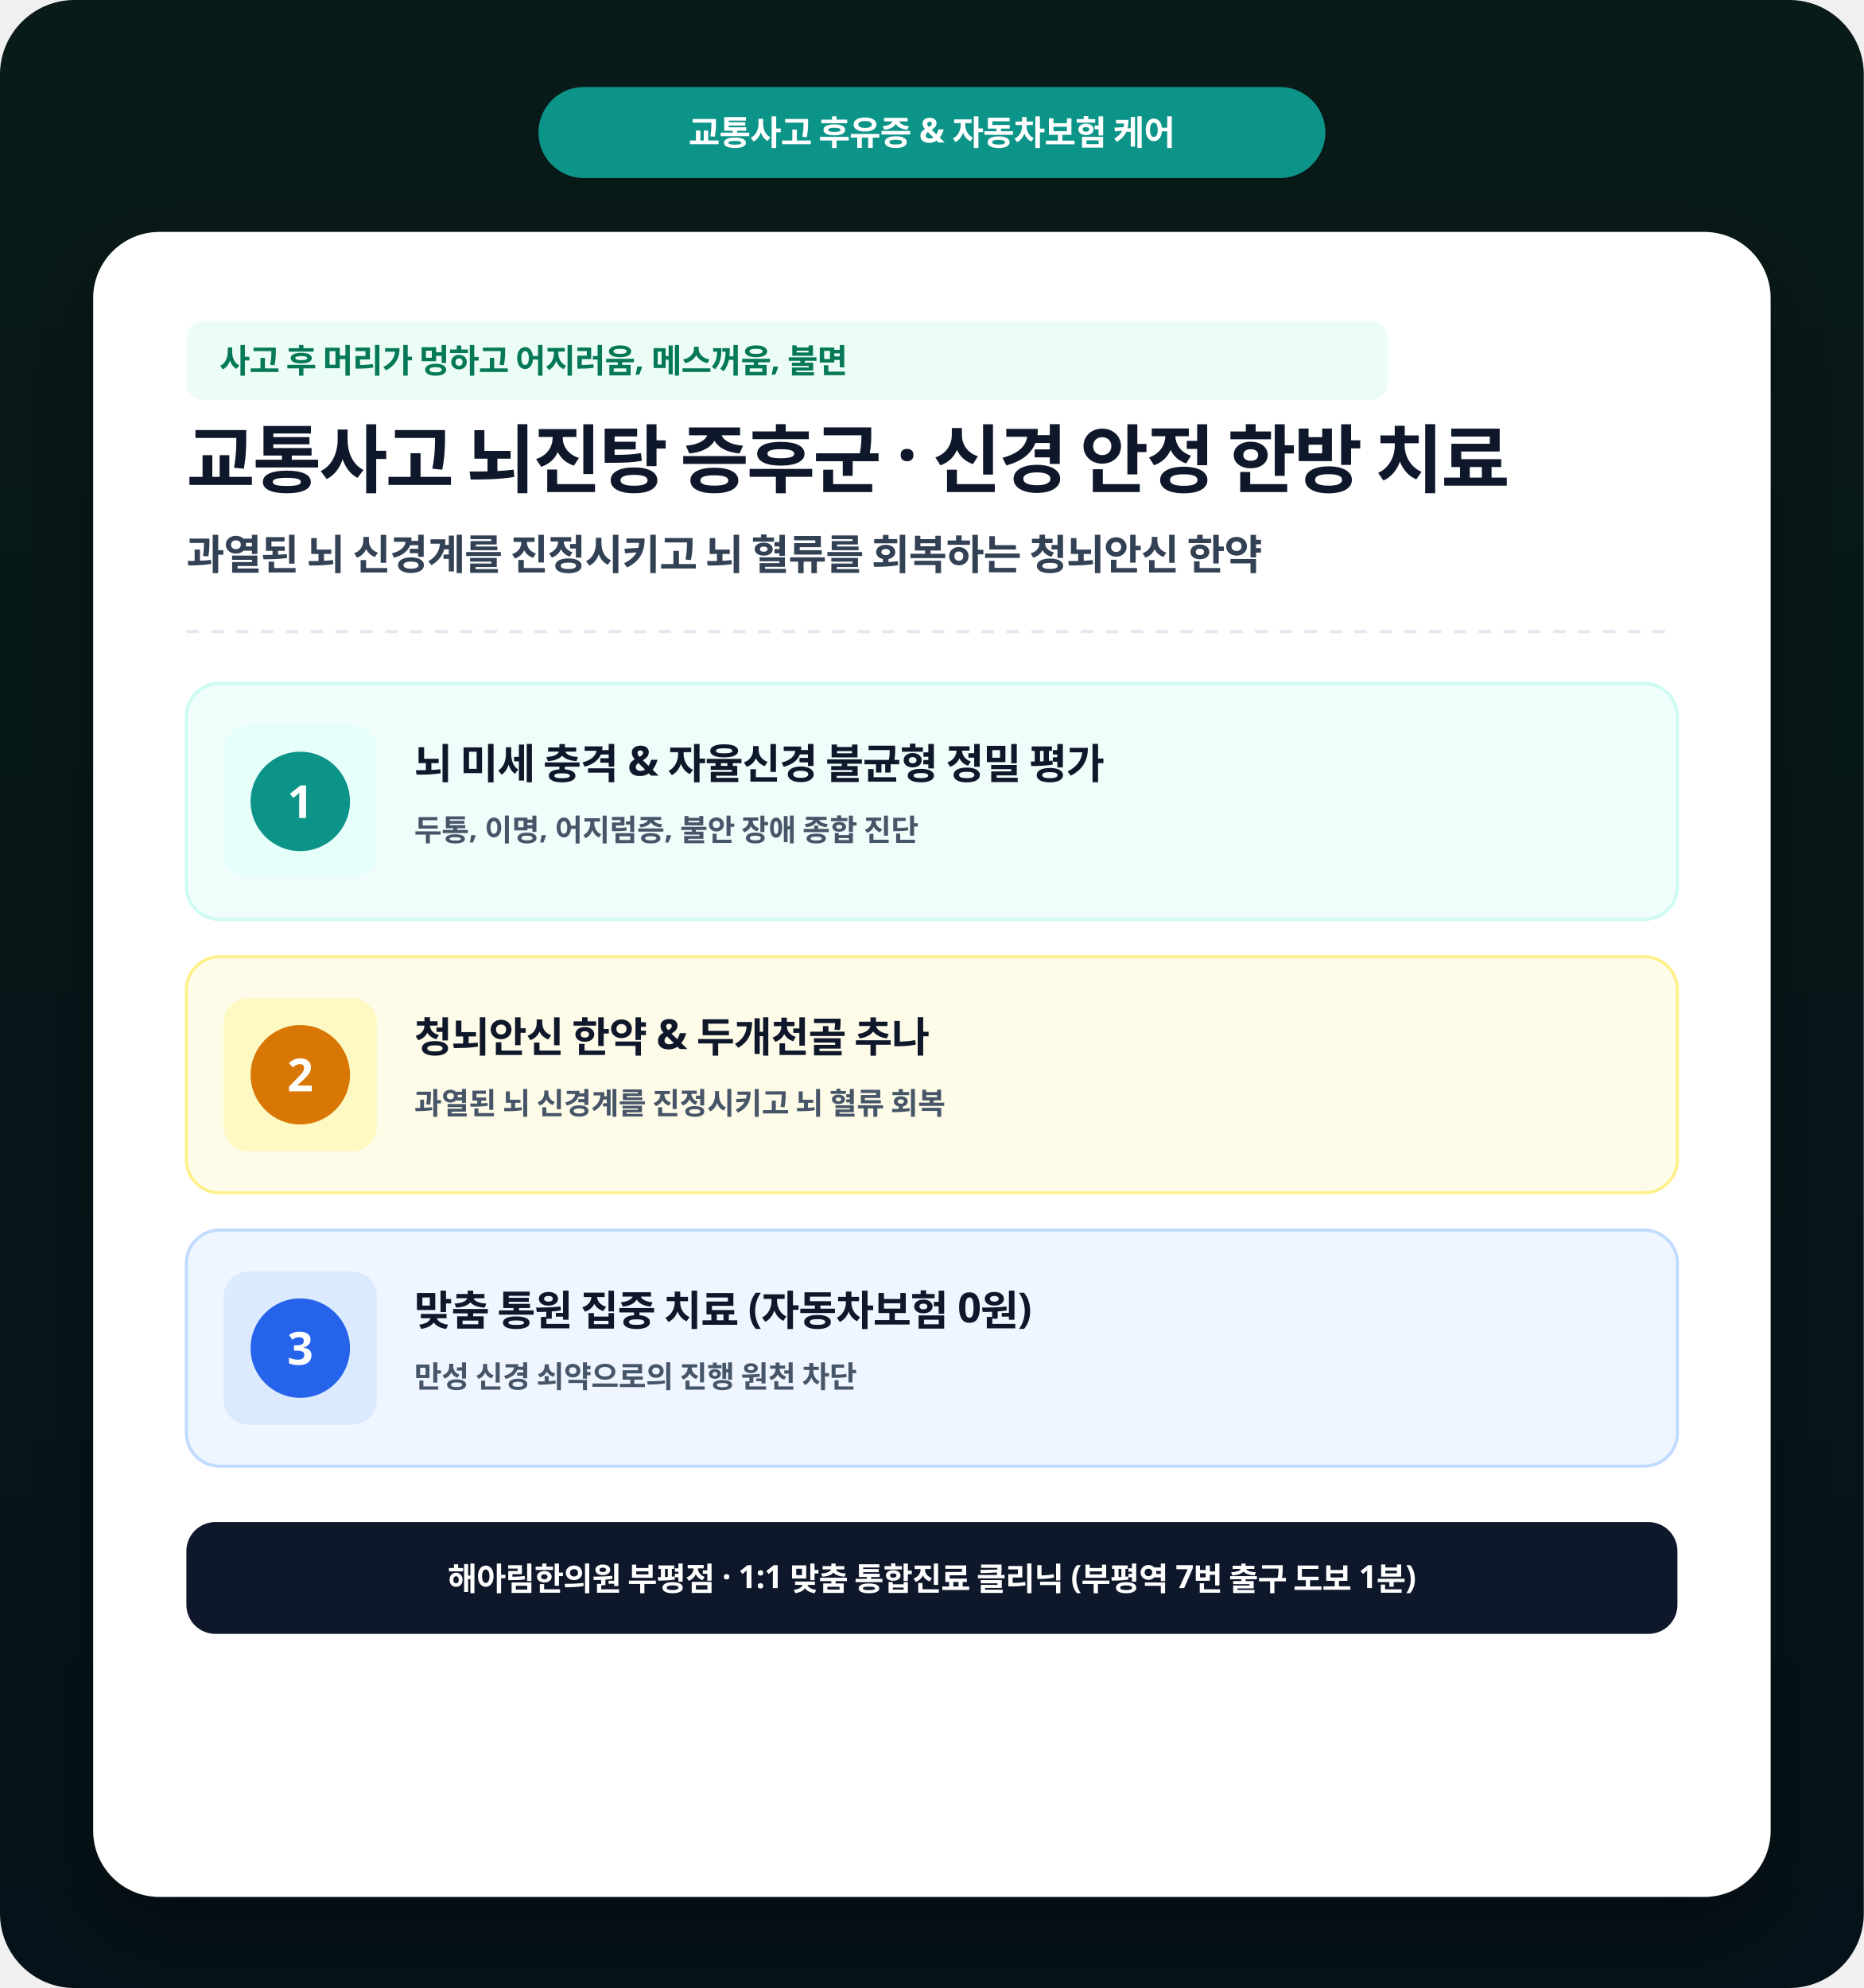
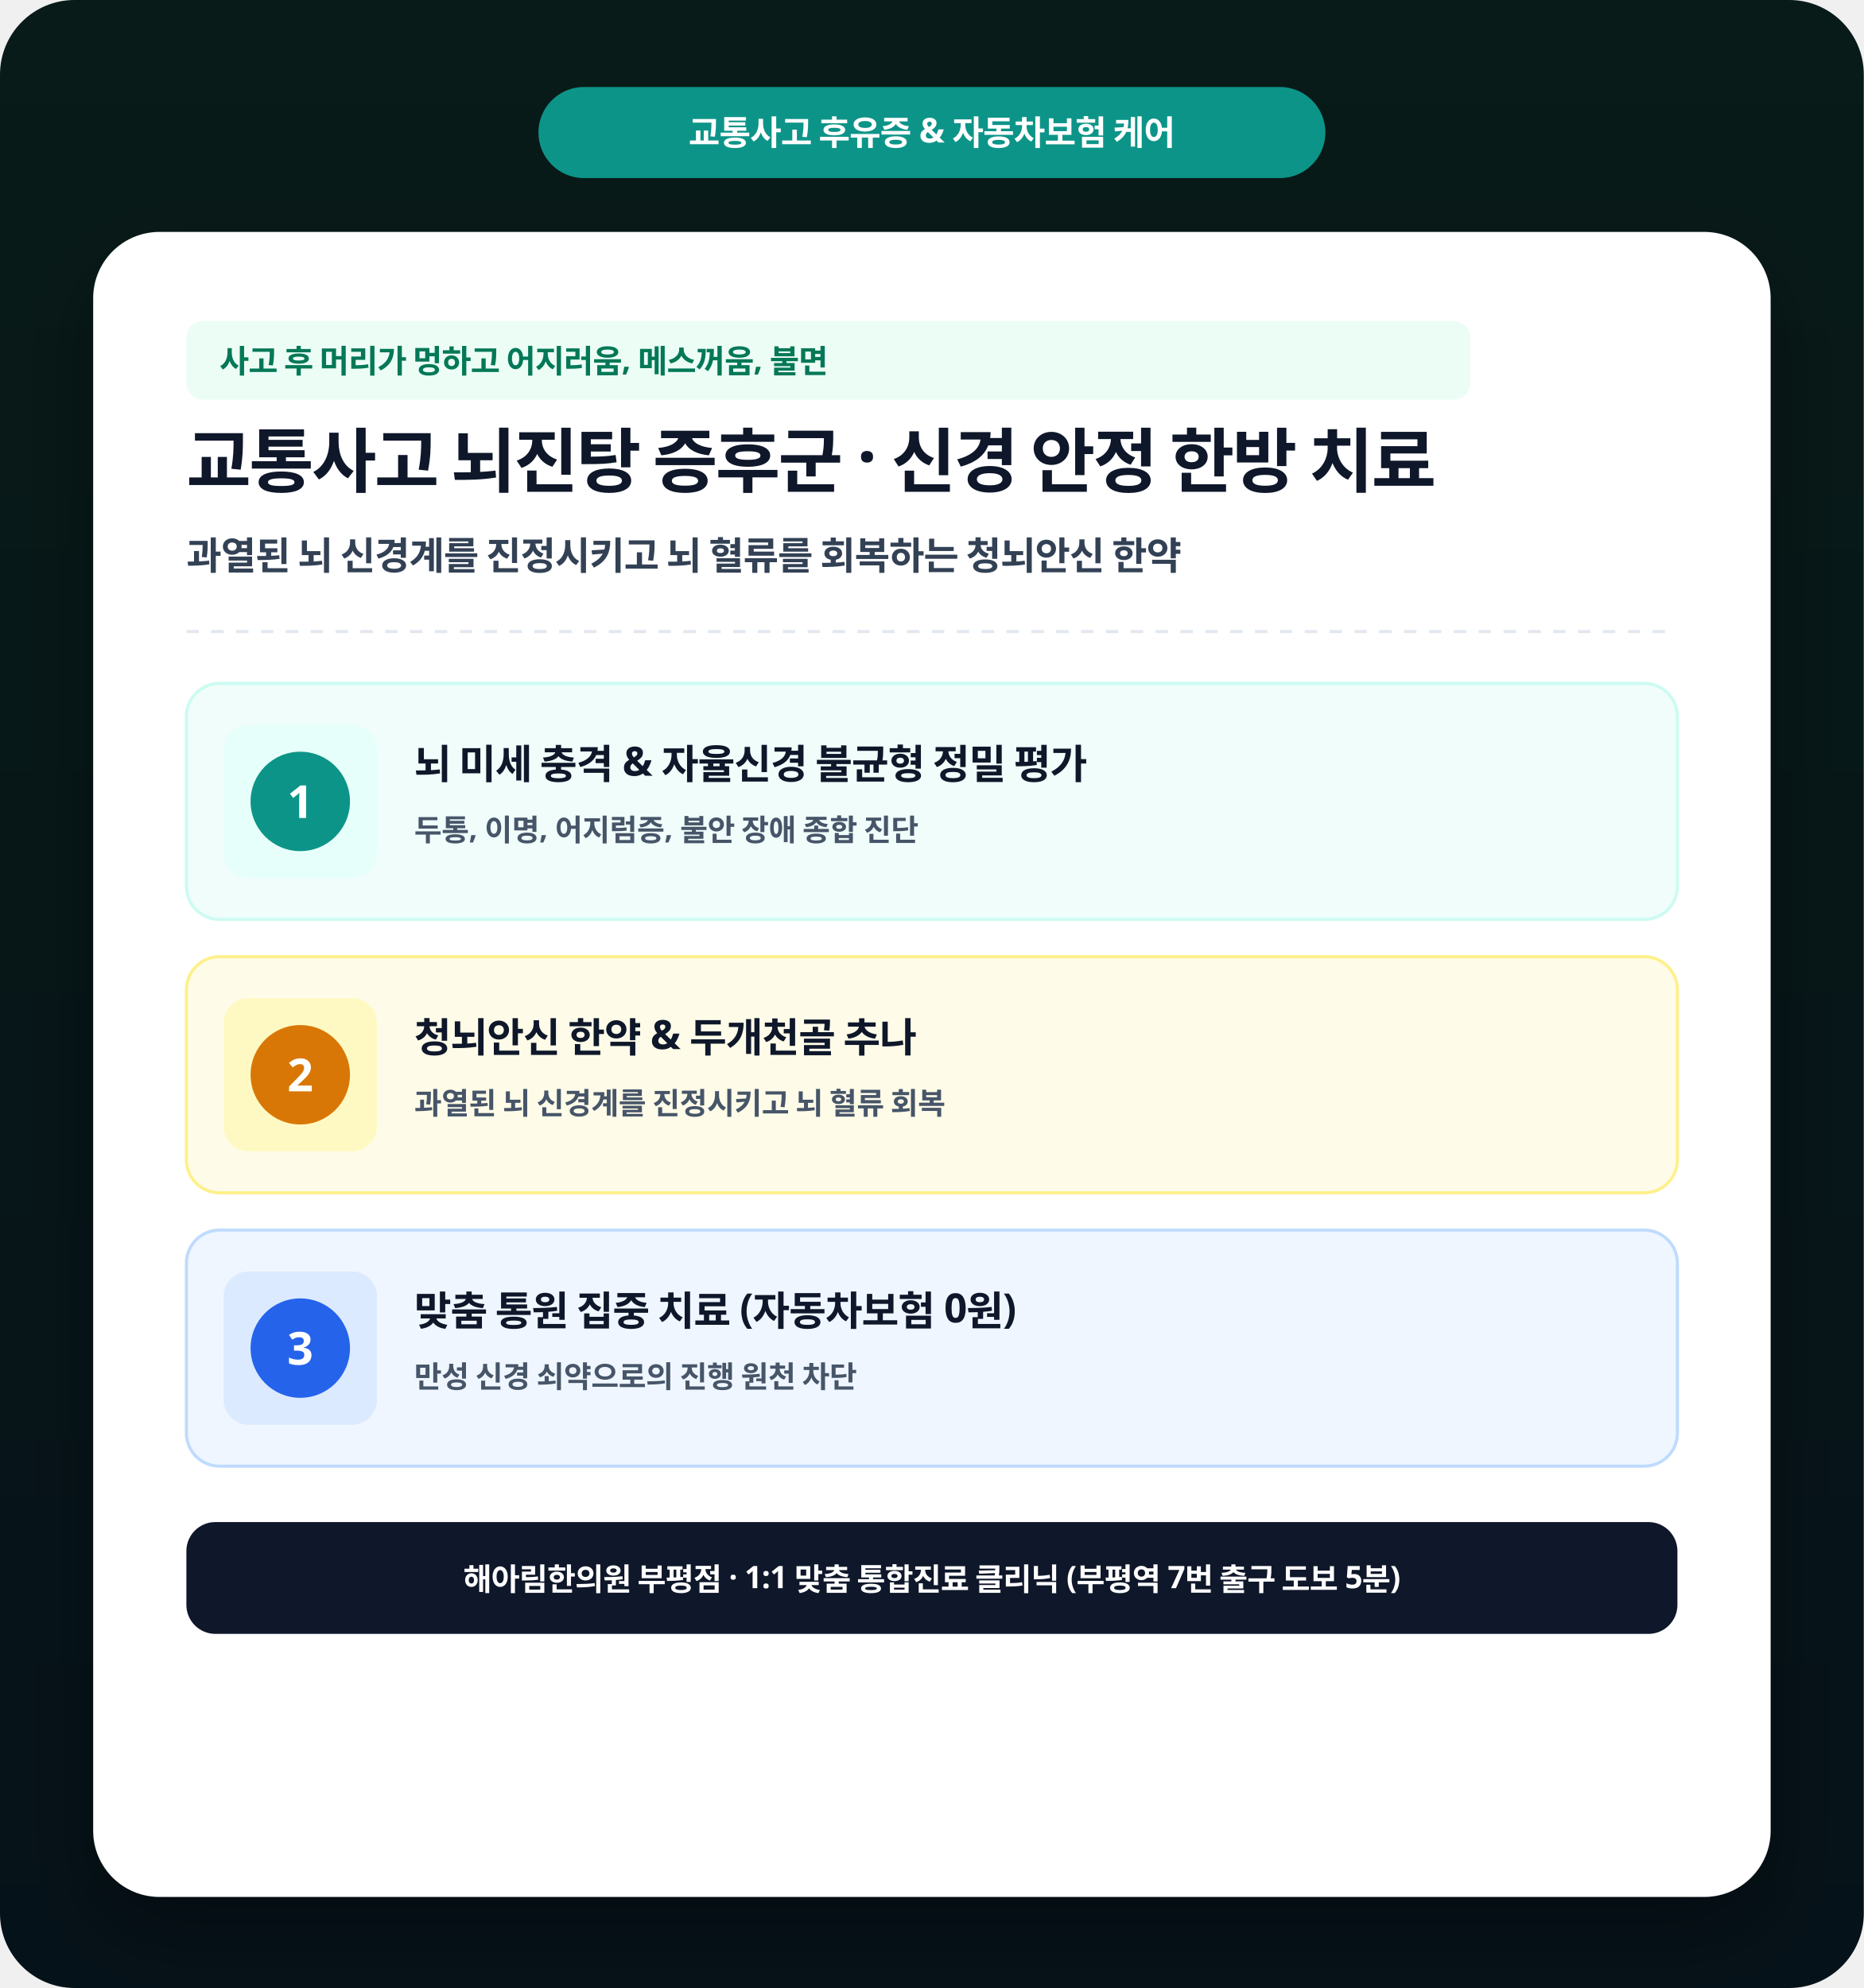
<svg xmlns="http://www.w3.org/2000/svg" width="900" height="960" viewBox="0 0 900 960">
  <defs>
    <linearGradient id="bgGrad" x1="0%" y1="0%" x2="0%" y2="100%">
      <stop offset="0%" stop-color="#081b18" />
      <stop offset="100%" stop-color="#061219" />
    </linearGradient>
    <filter id="cardShadow" x="-10%" y="-10%" width="120%" height="120%">
      <feDropShadow dx="0" dy="16" stdDeviation="20" flood-color="#000000" flood-opacity="0.35" />
    </filter>
  </defs>
  <rect x="0" y="0" width="900" height="960" rx="36" fill="url(#bgGrad)" />
  <g transform="translate(450, 64)">
    <rect x="-190" y="-22" width="380" height="44" rx="22" fill="#0d9488" />
    <text x="0" y="6" font-size="16.5" font-weight="900" fill="#ffffff" text-anchor="middle" font-family="Pretendard, 'Malgun Gothic', sans-serif" letter-spacing="-0.02em">
      교통사고 후유증 &amp; 자동차보험 케어
    </text>
  </g>
  <g filter="url(#cardShadow)">
    <rect x="45" y="112" width="810" height="804" rx="32" fill="#ffffff" />
  </g>
  <g transform="translate(90, 155)">
-     <rect x="0" y="0" width="580" height="38" rx="8" fill="#ecfdf5" />
-     <text x="16" y="25" font-size="16" font-weight="900" fill="#047857" font-family="Pretendard, 'Malgun Gothic', sans-serif" letter-spacing="-0.02em">
+     <rect x="0" y="0" width="620" height="38" rx="8" fill="#ecfdf5" />
+     <text x="16" y="25" font-size="15.5" font-weight="900" fill="#047857" font-family="Pretendard, 'Malgun Gothic', sans-serif" letter-spacing="-0.02em">
      사고 후 머리가 멍하고 어지러움, 메스꺼움, 불면
    </text>
  </g>
  <g transform="translate(90, 235)">
-     <text font-size="36" font-weight="900" fill="#0f172a" font-family="Pretendard, 'Malgun Gothic', sans-serif" letter-spacing="-0.03em">
+     <text font-size="34" font-weight="900" fill="#0f172a" font-family="Pretendard, 'Malgun Gothic', sans-serif" letter-spacing="-0.03em">
      교통사고 뇌진탕 증후군 · 신경 안정 한방 치료
    </text>
  </g>
  <g transform="translate(90, 275)">
-     <text font-size="20" font-weight="800" fill="#334155" font-family="Pretendard, 'Malgun Gothic', sans-serif" letter-spacing="-0.02em">
+     <text font-size="18.5" font-weight="800" fill="#334155" font-family="Pretendard, 'Malgun Gothic', sans-serif" letter-spacing="-0.02em">
      과열된 뇌 신경계를 진정시키고 뇌 혈류를 회복하는 청뇌안신 한약
    </text>
  </g>
  <line x1="90" y1="305" x2="810" y2="305" stroke="#e2e8f0" stroke-width="1.5" stroke-dasharray="6,6" />
  <g transform="translate(90, 330)">
    <rect x="0" y="0" width="720" height="114" rx="16" fill="#f0fdfa" stroke="#ccfbf1" stroke-width="1.5" />
    <rect x="18" y="20" width="74" height="74" rx="12" fill="#e6fffa" />
    <circle cx="55" cy="57" r="24" fill="#0d9488" />
    <text x="55" y="65" font-size="22" font-weight="900" fill="#ffffff" text-anchor="middle" font-family="Pretendard, 'Malgun Gothic', sans-serif">1</text>
-     <text x="110" y="46" font-size="20" font-weight="900" fill="#0f172a" font-family="Pretendard, 'Malgun Gothic', sans-serif" letter-spacing="-0.02em">
+     <text x="110" y="46" font-size="19.5" font-weight="900" fill="#0f172a" font-family="Pretendard, 'Malgun Gothic', sans-serif" letter-spacing="-0.02em">
      뇌 미세 충격 &amp; 자율신경 불균형 정밀 평가
    </text>
    <text x="110" y="76" font-size="14.5" font-weight="600" fill="#475569" font-family="Pretendard, 'Malgun Gothic', sans-serif" letter-spacing="-0.01em">
      두통, 이명, 어지럼증, 불안 장애 종합 진단
    </text>
  </g>
  <g transform="translate(90, 462)">
    <rect x="0" y="0" width="720" height="114" rx="16" fill="#fefce8" stroke="#fef08a" stroke-width="1.5" />
    <rect x="18" y="20" width="74" height="74" rx="12" fill="#fef9c3" />
    <circle cx="55" cy="57" r="24" fill="#d97706" />
    <text x="55" y="65" font-size="22" font-weight="900" fill="#ffffff" text-anchor="middle" font-family="Pretendard, 'Malgun Gothic', sans-serif">2</text>
-     <text x="110" y="46" font-size="20" font-weight="900" fill="#0f172a" font-family="Pretendard, 'Malgun Gothic', sans-serif" letter-spacing="-0.02em">
+     <text x="110" y="46" font-size="19.5" font-weight="900" fill="#0f172a" font-family="Pretendard, 'Malgun Gothic', sans-serif" letter-spacing="-0.02em">
      청뇌안신 한약 &amp; 두개천골 추나
    </text>
    <text x="110" y="76" font-size="14.5" font-weight="600" fill="#475569" font-family="Pretendard, 'Malgun Gothic', sans-serif" letter-spacing="-0.01em">
      과열된 뇌 신경계를 진정시키고 뇌 혈류 회복
    </text>
  </g>
  <g transform="translate(90, 594)">
    <rect x="0" y="0" width="720" height="114" rx="16" fill="#eff6ff" stroke="#bfdbfe" stroke-width="1.5" />
    <rect x="18" y="20" width="74" height="74" rx="12" fill="#dbeafe" />
    <circle cx="55" cy="57" r="24" fill="#2563eb" />
    <text x="55" y="65" font-size="22" font-weight="900" fill="#ffffff" text-anchor="middle" font-family="Pretendard, 'Malgun Gothic', sans-serif">3</text>
-     <text x="110" y="46" font-size="20" font-weight="900" fill="#0f172a" font-family="Pretendard, 'Malgun Gothic', sans-serif" letter-spacing="-0.02em">
+     <text x="110" y="46" font-size="19.5" font-weight="900" fill="#0f172a" font-family="Pretendard, 'Malgun Gothic', sans-serif" letter-spacing="-0.02em">
      맞춤 통원 집중 치료 (자동차보험 0원)
    </text>
    <text x="110" y="76" font-size="14.5" font-weight="600" fill="#475569" font-family="Pretendard, 'Malgun Gothic', sans-serif" letter-spacing="-0.01em">
      만성 신경 쇠약으로의 진행 원천 차단
    </text>
  </g>
  <g transform="translate(90, 735)">
    <rect x="0" y="0" width="720" height="54" rx="14" fill="#0f172a" />
-     <text x="360" y="33" font-size="15.5" font-weight="800" fill="#ffffff" text-anchor="middle" font-family="Pretendard, 'Malgun Gothic', sans-serif" letter-spacing="-0.02em">
-       해아림한의원 부평점 · 1:1 맞춤 통합진료 클리닉 (부평역 7번 출구 도보 1분)
+     <text x="360" y="33" font-size="15" font-weight="800" fill="#ffffff" text-anchor="middle" font-family="Pretendard, 'Malgun Gothic', sans-serif" letter-spacing="-0.02em">
+       해아림한의원 부평점 · 1:1 맞춤 통합진료 클리닉 (부평역 7번 출구 도보 5분)
    </text>
  </g>
</svg>
